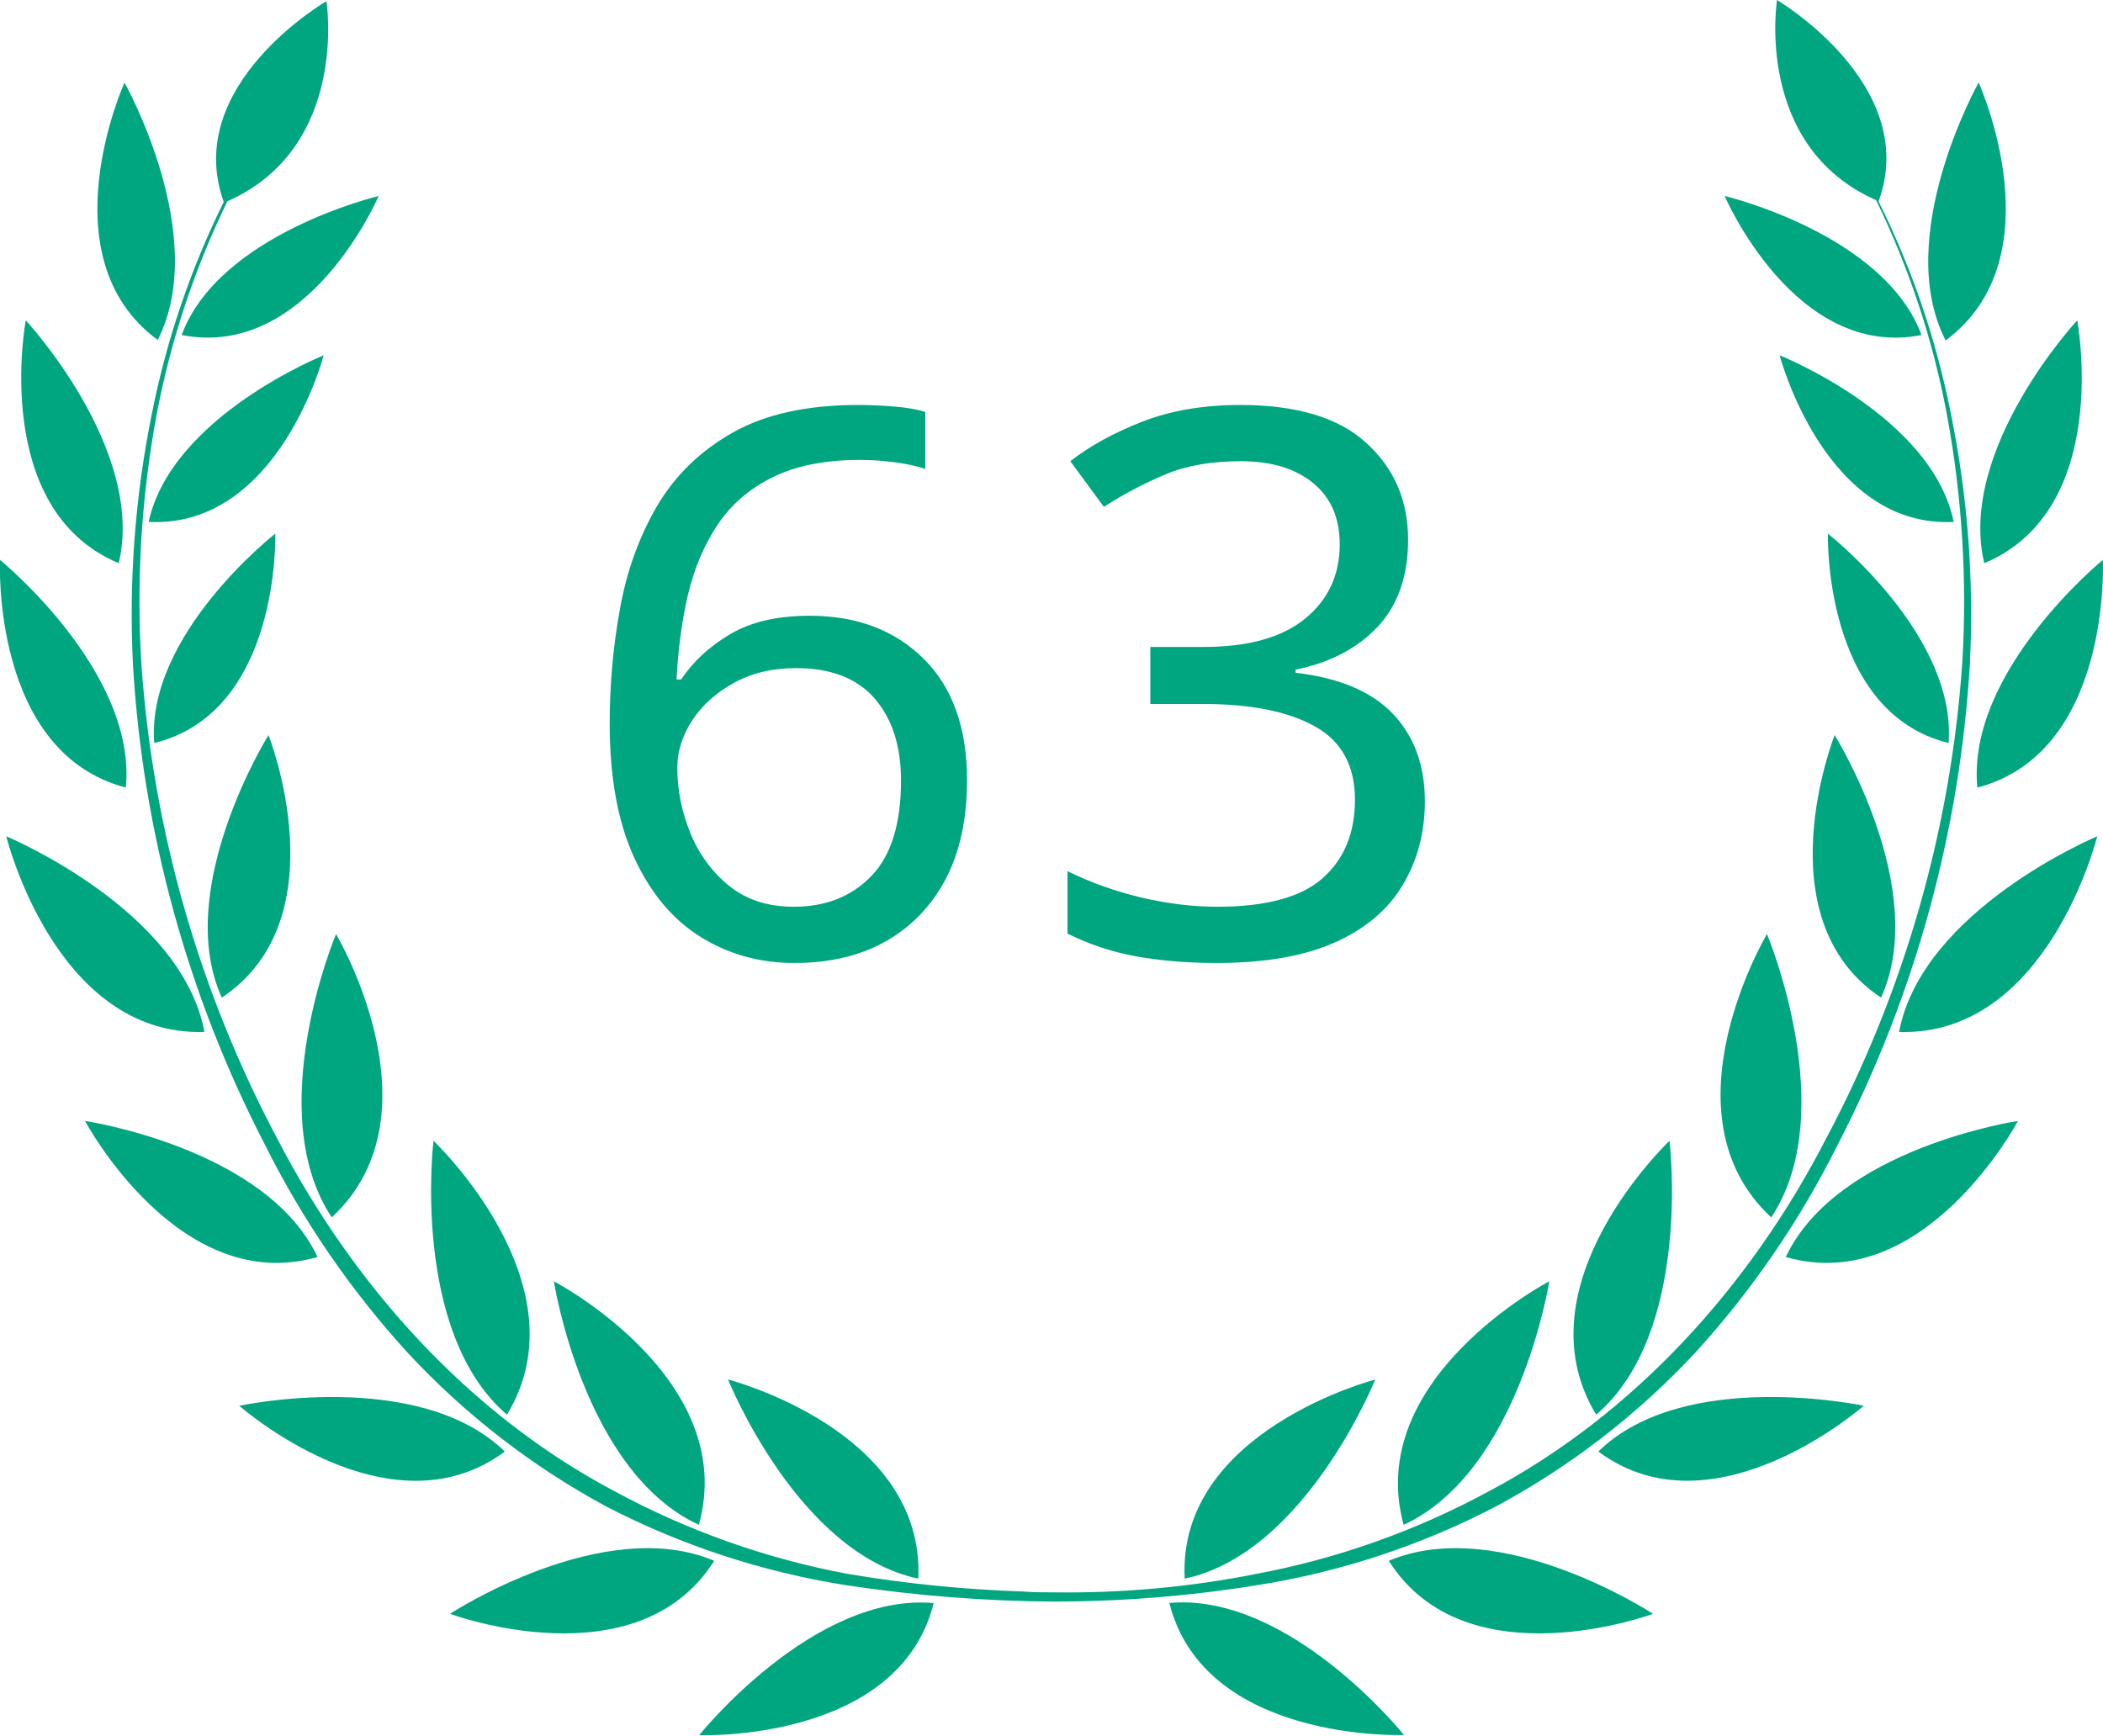
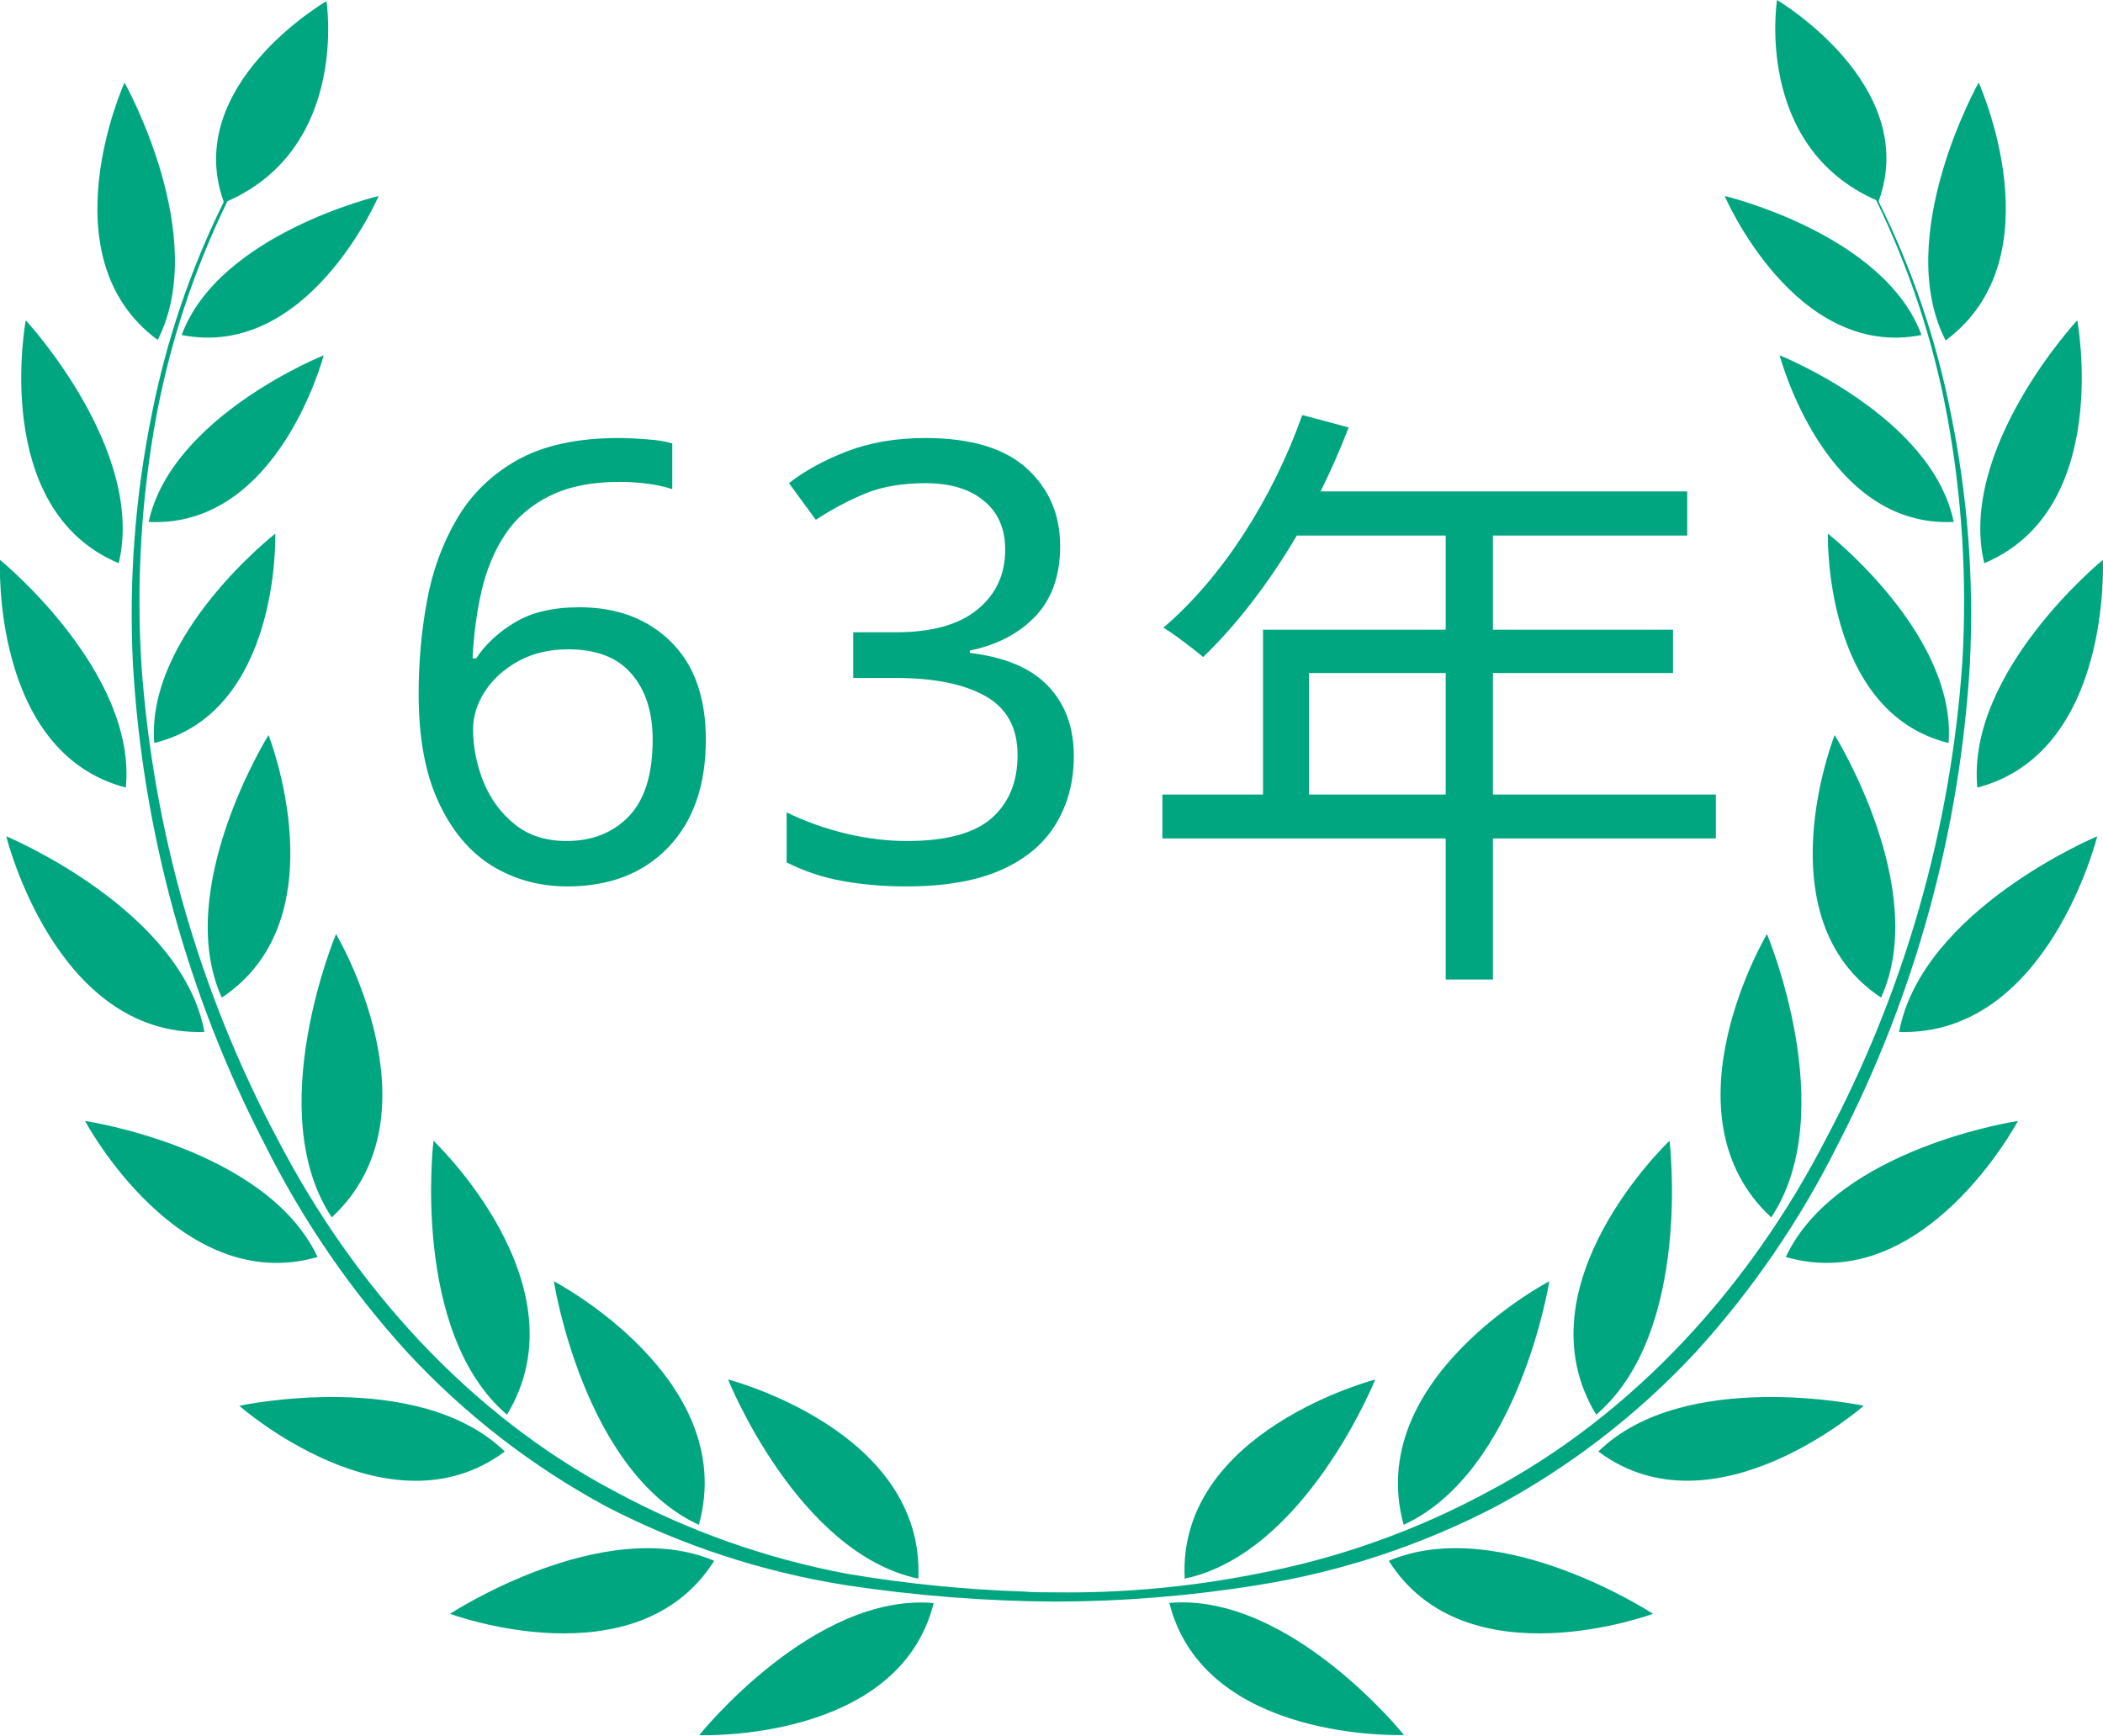
<svg xmlns="http://www.w3.org/2000/svg" viewBox="0 0 127.35 105.1">
  <defs>
-     <style>.a{font-size:46.04px;font-family:PingFangTC-Regular-B5pc-H, PingFang TC;letter-spacing:0.04em;}.a,.b{fill:#00a680;}</style>
+     <style>.a,.b{fill:#00a680;}.b{font-size:37px;font-family:SourceHanSansTW-Regular-B5pc-H, Source Han Sans TW;letter-spacing:0.04em;}</style>
  </defs>
-   <text class="a" transform="translate(34.39 57.87)">63</text>
-   <path class="b" d="M119.82,5s-5.23,9.31-2,15.62C124.62,15.58,119.82,5,119.82,5Z" />
-   <path class="b" d="M104.44,11.87s4.25,9.94,11.92,8.42C114.09,14.16,104.44,11.87,104.44,11.87Z" />
-   <path class="b" d="M107.77,21.52S110.5,32,118.31,31.61C117,25.2,107.77,21.52,107.77,21.52Z" />
-   <path class="b" d="M110.69,32.32S110.39,43.13,118,45C118.5,38.43,110.69,32.32,110.69,32.32Z" />
-   <path class="b" d="M113.91,60.42c3-6.59-2.81-15.9-2.81-15.9S106.7,55.63,113.91,60.42Z" />
-   <path class="b" d="M107,56.57s-6.49,10.91.26,17.16C111.52,67.31,107,56.57,107,56.57Z" />
-   <path class="b" d="M101.1,69.09s-9.22,8.73-4.44,16.59C102.51,80.68,101.1,69.09,101.1,69.09Z" />
-   <path class="b" d="M93.82,77.6S82.56,83.48,85,92.35C92,89.13,93.82,77.6,93.82,77.6Z" />
-   <path class="b" d="M83.28,83.55s-12,3.11-11.54,12.06C79.05,94.07,83.28,83.55,83.28,83.55Z" />
-   <path class="b" d="M120.16,34.11c7.79-3.26,5.63-14.71,5.63-14.71S118.52,27.23,120.16,34.11Z" />
-   <path class="b" d="M119.74,47.7c8.17-2.14,7.6-13.79,7.6-13.79S119.07,40.67,119.74,47.7Z" />
-   <path class="b" d="M115,62.5c9,.28,12-11.85,12-11.85S116.41,55.07,115,62.5Z" />
-   <path class="b" d="M108.14,76.13c8.4,2.42,14.06-8.24,14.06-8.24S111.25,69.52,108.14,76.13Z" />
-   <path class="b" d="M96.79,87.91c7,5.22,16.07-2.77,16.07-2.77S102,82.81,96.79,87.91Z" />
-   <path class="b" d="M84.1,94.53c4.68,7.41,16,3.21,16,3.21S90.84,91.67,84.1,94.53Z" />
-   <path class="b" d="M70.81,97.08c2.13,8.47,14.21,8,14.21,8S78.1,96.44,70.81,97.08Z" />
-   <path class="b" d="M76.17,96a47.26,47.26,0,0,0,14.45-4.78,46.65,46.65,0,0,0,12.07-9.33,55.26,55.26,0,0,0,8.6-12.57,72.77,72.77,0,0,0,8-29.13,60.44,60.44,0,0,0-1.15-15.12,50.83,50.83,0,0,0-4.38-12.87h0C116.33,5.15,107.61,0,107.61,0s-1.41,8.85,6,12.12a51.16,51.16,0,0,1,4.29,13,62.05,62.05,0,0,1,.93,15A72,72,0,0,1,110.56,69C106,77.85,99,85.64,90.14,90.33a48.28,48.28,0,0,1-14.1,5,58.8,58.8,0,0,1-12.21,1.11c-.62,0-1.24,0-1.86-.05a80,80,0,0,1-10.65-1.07,48.28,48.28,0,0,1-14.1-5C28.37,85.64,21.41,77.85,16.81,69A72,72,0,0,1,8.56,40.19a62,62,0,0,1,.91-15,51.19,51.19,0,0,1,4.3-13c7.39-3.27,6-12.12,6-12.12S11,5.15,13.55,12.23l0,0A51.57,51.57,0,0,0,9.19,25.09,61,61,0,0,0,8.05,40.22a72.42,72.42,0,0,0,8,29.12,55.34,55.34,0,0,0,8.62,12.57,46.64,46.64,0,0,0,12.06,9.34A47.81,47.81,0,0,0,51.19,96a87.68,87.68,0,0,0,12.75,1A77.93,77.93,0,0,0,76.17,96Z" />
-   <path class="b" d="M9.55,20.59C12.76,14.28,7.54,5,7.54,5S2.74,15.58,9.55,20.59Z" />
-   <path class="b" d="M11,20.29c7.68,1.52,11.93-8.42,11.93-8.42S13.27,14.16,11,20.29Z" />
-   <path class="b" d="M9,31.61C16.87,32,19.6,21.52,19.6,21.52S10.4,25.2,9,31.61Z" />
-   <path class="b" d="M16.67,32.32S8.84,38.43,9.34,45C17,43.13,16.67,32.32,16.67,32.32Z" />
-   <path class="b" d="M16.26,44.52s-5.81,9.31-2.83,15.9C20.65,55.63,16.26,44.52,16.26,44.52Z" />
-   <path class="b" d="M20.35,56.57s-4.52,10.74-.26,17.16C26.83,67.48,20.35,56.57,20.35,56.57Z" />
-   <path class="b" d="M30.7,85.68c4.78-7.86-4.45-16.59-4.45-16.59S24.86,80.68,30.7,85.68Z" />
-   <path class="b" d="M42.32,92.35c2.47-8.87-8.78-14.75-8.78-14.75S35.33,89.13,42.32,92.35Z" />
-   <path class="b" d="M55.61,95.61c.41-9-11.52-12.06-11.52-12.06S48.3,94.07,55.61,95.61Z" />
-   <path class="b" d="M7.19,34.11C8.83,27.23,1.56,19.4,1.56,19.4S-.6,30.85,7.19,34.11Z" />
-   <path class="b" d="M7.62,47.7C8.3,40.67,0,33.91,0,33.91S-.55,45.56,7.62,47.7Z" />
-   <path class="b" d="M12.38,62.5C11,55.07.38,50.65.38,50.65S3.35,62.78,12.38,62.5Z" />
-   <path class="b" d="M19.23,76.13c-3.11-6.61-14.08-8.24-14.08-8.24S10.82,78.55,19.23,76.13Z" />
-   <path class="b" d="M14.49,85.14s9.06,8,16.08,2.77C25.31,82.81,14.49,85.14,14.49,85.14Z" />
-   <path class="b" d="M27.25,97.74s11.32,4.2,16-3.21C36.53,91.67,27.25,97.74,27.25,97.74Z" />
-   <path class="b" d="M42.34,105.09s12.08.46,14.2-8C49.26,96.44,42.34,105.09,42.34,105.09Z" />
+   <path class="a" d="M119.82,5s-5.23,9.31-2,15.62C124.62,15.58,119.82,5,119.82,5Z" />
+   <path class="a" d="M104.44,11.87s4.25,9.94,11.92,8.42C114.09,14.16,104.44,11.87,104.44,11.87Z" />
+   <path class="a" d="M107.77,21.52S110.5,32,118.31,31.61C117,25.2,107.77,21.52,107.77,21.52Z" />
+   <path class="a" d="M110.69,32.32S110.39,43.13,118,45C118.5,38.43,110.69,32.32,110.69,32.32Z" />
+   <path class="a" d="M113.91,60.42c3-6.59-2.81-15.9-2.81-15.9S106.7,55.63,113.91,60.42Z" />
+   <path class="a" d="M107,56.57s-6.49,10.91.26,17.16C111.52,67.31,107,56.57,107,56.57Z" />
+   <path class="a" d="M101.1,69.09s-9.22,8.73-4.44,16.59C102.51,80.68,101.1,69.09,101.1,69.09Z" />
+   <path class="a" d="M93.82,77.6S82.56,83.48,85,92.35C92,89.13,93.82,77.6,93.82,77.6Z" />
+   <path class="a" d="M83.28,83.55s-12,3.11-11.54,12.06C79.05,94.07,83.28,83.55,83.28,83.55Z" />
+   <path class="a" d="M120.16,34.11c7.79-3.26,5.63-14.71,5.63-14.71S118.52,27.23,120.16,34.11Z" />
+   <path class="a" d="M119.74,47.7c8.17-2.14,7.6-13.79,7.6-13.79S119.07,40.67,119.74,47.7Z" />
+   <path class="a" d="M115,62.5c9,.28,12-11.85,12-11.85S116.41,55.07,115,62.5Z" />
+   <path class="a" d="M108.14,76.13c8.4,2.42,14.06-8.24,14.06-8.24S111.25,69.52,108.14,76.13Z" />
+   <path class="a" d="M96.79,87.91c7,5.22,16.07-2.77,16.07-2.77S102,82.81,96.79,87.91Z" />
+   <path class="a" d="M84.1,94.53c4.68,7.41,16,3.21,16,3.21S90.84,91.67,84.1,94.53Z" />
+   <path class="a" d="M70.81,97.08c2.13,8.47,14.21,8,14.21,8S78.1,96.44,70.81,97.08Z" />
+   <path class="a" d="M76.17,96a47.26,47.26,0,0,0,14.45-4.78,46.65,46.65,0,0,0,12.07-9.33,55.26,55.26,0,0,0,8.6-12.57,72.77,72.77,0,0,0,8-29.13,60.44,60.44,0,0,0-1.15-15.12,50.83,50.83,0,0,0-4.38-12.87h0C116.33,5.15,107.61,0,107.61,0s-1.41,8.85,6,12.12a51.16,51.16,0,0,1,4.29,13,62.05,62.05,0,0,1,.93,15A72,72,0,0,1,110.56,69C106,77.85,99,85.64,90.14,90.33a48.28,48.28,0,0,1-14.1,5,58.8,58.8,0,0,1-12.21,1.11c-.62,0-1.24,0-1.86-.05a80,80,0,0,1-10.65-1.07,48.28,48.28,0,0,1-14.1-5C28.37,85.64,21.41,77.85,16.81,69A72,72,0,0,1,8.56,40.19a62,62,0,0,1,.91-15,51.19,51.19,0,0,1,4.3-13c7.39-3.27,6-12.12,6-12.12S11,5.15,13.55,12.23l0,0A51.57,51.57,0,0,0,9.19,25.09,61,61,0,0,0,8.05,40.22a72.42,72.42,0,0,0,8,29.12,55.34,55.34,0,0,0,8.62,12.57,46.64,46.64,0,0,0,12.06,9.34A47.81,47.81,0,0,0,51.19,96a87.68,87.68,0,0,0,12.75,1A77.93,77.93,0,0,0,76.17,96Z" />
+   <path class="a" d="M9.55,20.59C12.76,14.28,7.54,5,7.54,5S2.74,15.58,9.55,20.59Z" />
+   <path class="a" d="M11,20.29c7.68,1.52,11.93-8.42,11.93-8.42S13.27,14.16,11,20.29Z" />
+   <path class="a" d="M9,31.61C16.87,32,19.6,21.52,19.6,21.52S10.4,25.2,9,31.61Z" />
+   <path class="a" d="M16.67,32.32S8.84,38.43,9.34,45C17,43.13,16.67,32.32,16.67,32.32Z" />
+   <path class="a" d="M16.26,44.52s-5.81,9.31-2.83,15.9C20.65,55.63,16.26,44.52,16.26,44.52Z" />
+   <path class="a" d="M20.35,56.57s-4.52,10.74-.26,17.16C26.83,67.48,20.35,56.57,20.35,56.57Z" />
+   <path class="a" d="M30.7,85.68c4.78-7.86-4.45-16.59-4.45-16.59S24.86,80.68,30.7,85.68Z" />
+   <path class="a" d="M42.32,92.35c2.47-8.87-8.78-14.75-8.78-14.75S35.33,89.13,42.32,92.35Z" />
+   <path class="a" d="M55.61,95.61c.41-9-11.52-12.06-11.52-12.06S48.3,94.07,55.61,95.61Z" />
+   <path class="a" d="M7.19,34.11C8.83,27.23,1.56,19.4,1.56,19.4S-.6,30.85,7.19,34.11Z" />
+   <path class="a" d="M7.62,47.7C8.3,40.67,0,33.91,0,33.91S-.55,45.56,7.62,47.7Z" />
+   <path class="a" d="M12.38,62.5C11,55.07.38,50.65.38,50.65S3.35,62.78,12.38,62.5Z" />
+   <path class="a" d="M19.23,76.13c-3.11-6.61-14.08-8.24-14.08-8.24S10.82,78.55,19.23,76.13Z" />
+   <path class="a" d="M14.49,85.14s9.06,8,16.08,2.77C25.31,82.81,14.49,85.14,14.49,85.14Z" />
+   <path class="a" d="M27.25,97.74s11.32,4.2,16-3.21C36.53,91.67,27.25,97.74,27.25,97.74Z" />
+   <path class="a" d="M42.34,105.09s12.08.46,14.2-8C49.26,96.44,42.34,105.09,42.34,105.09Z" />
+   <text class="b" transform="translate(23.32 53.31)">63年</text>
</svg>
